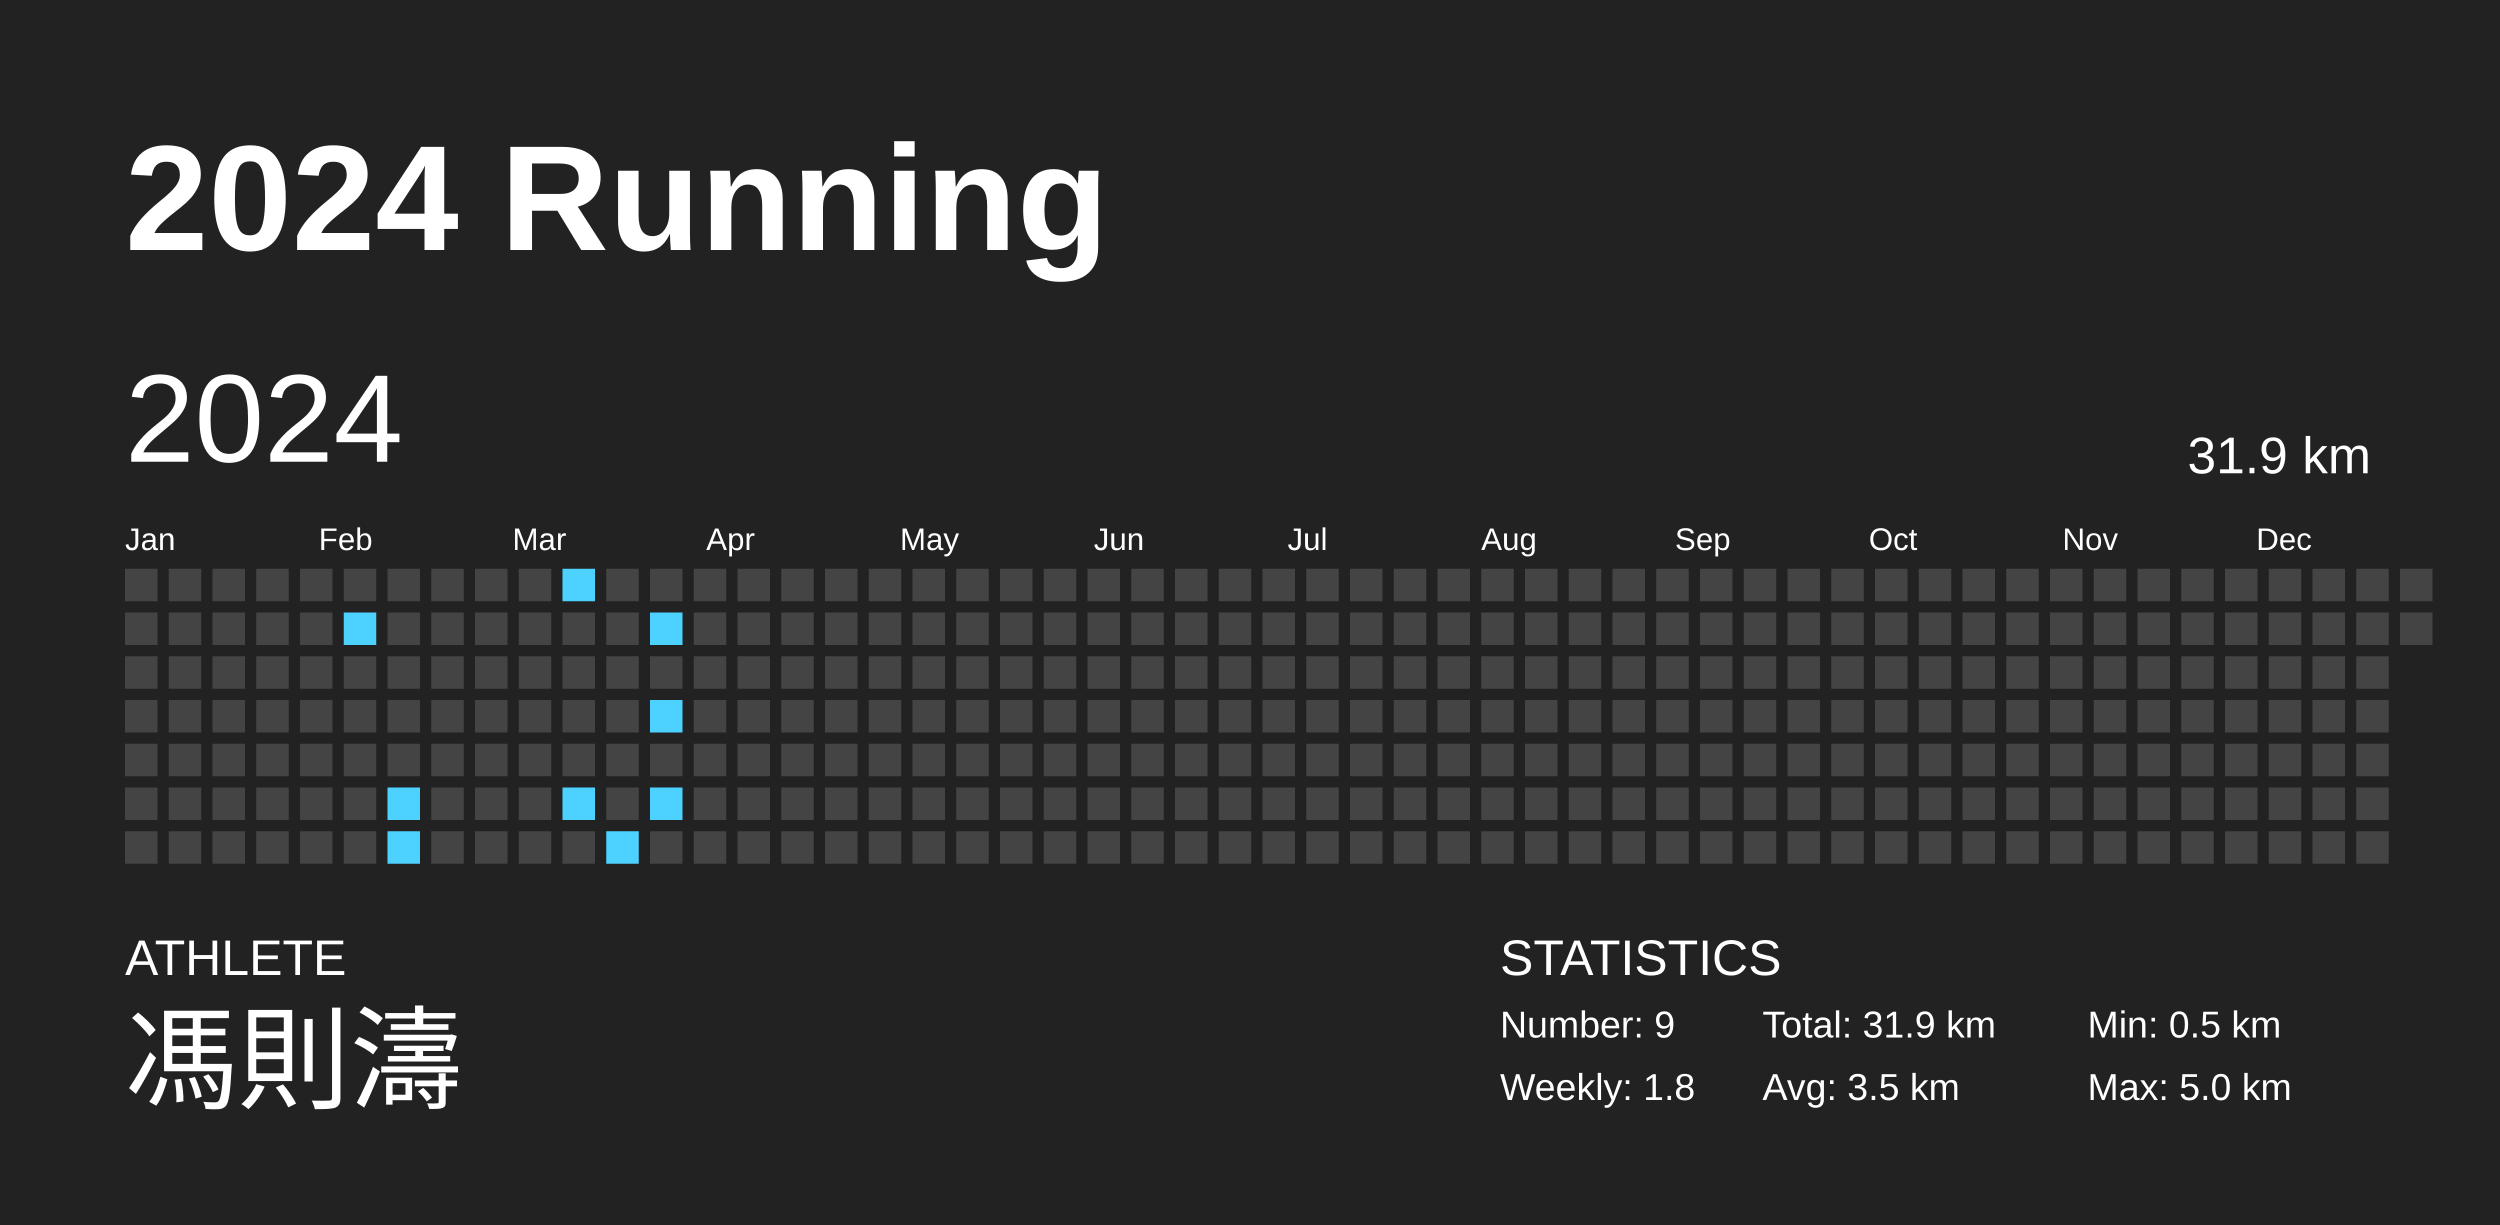
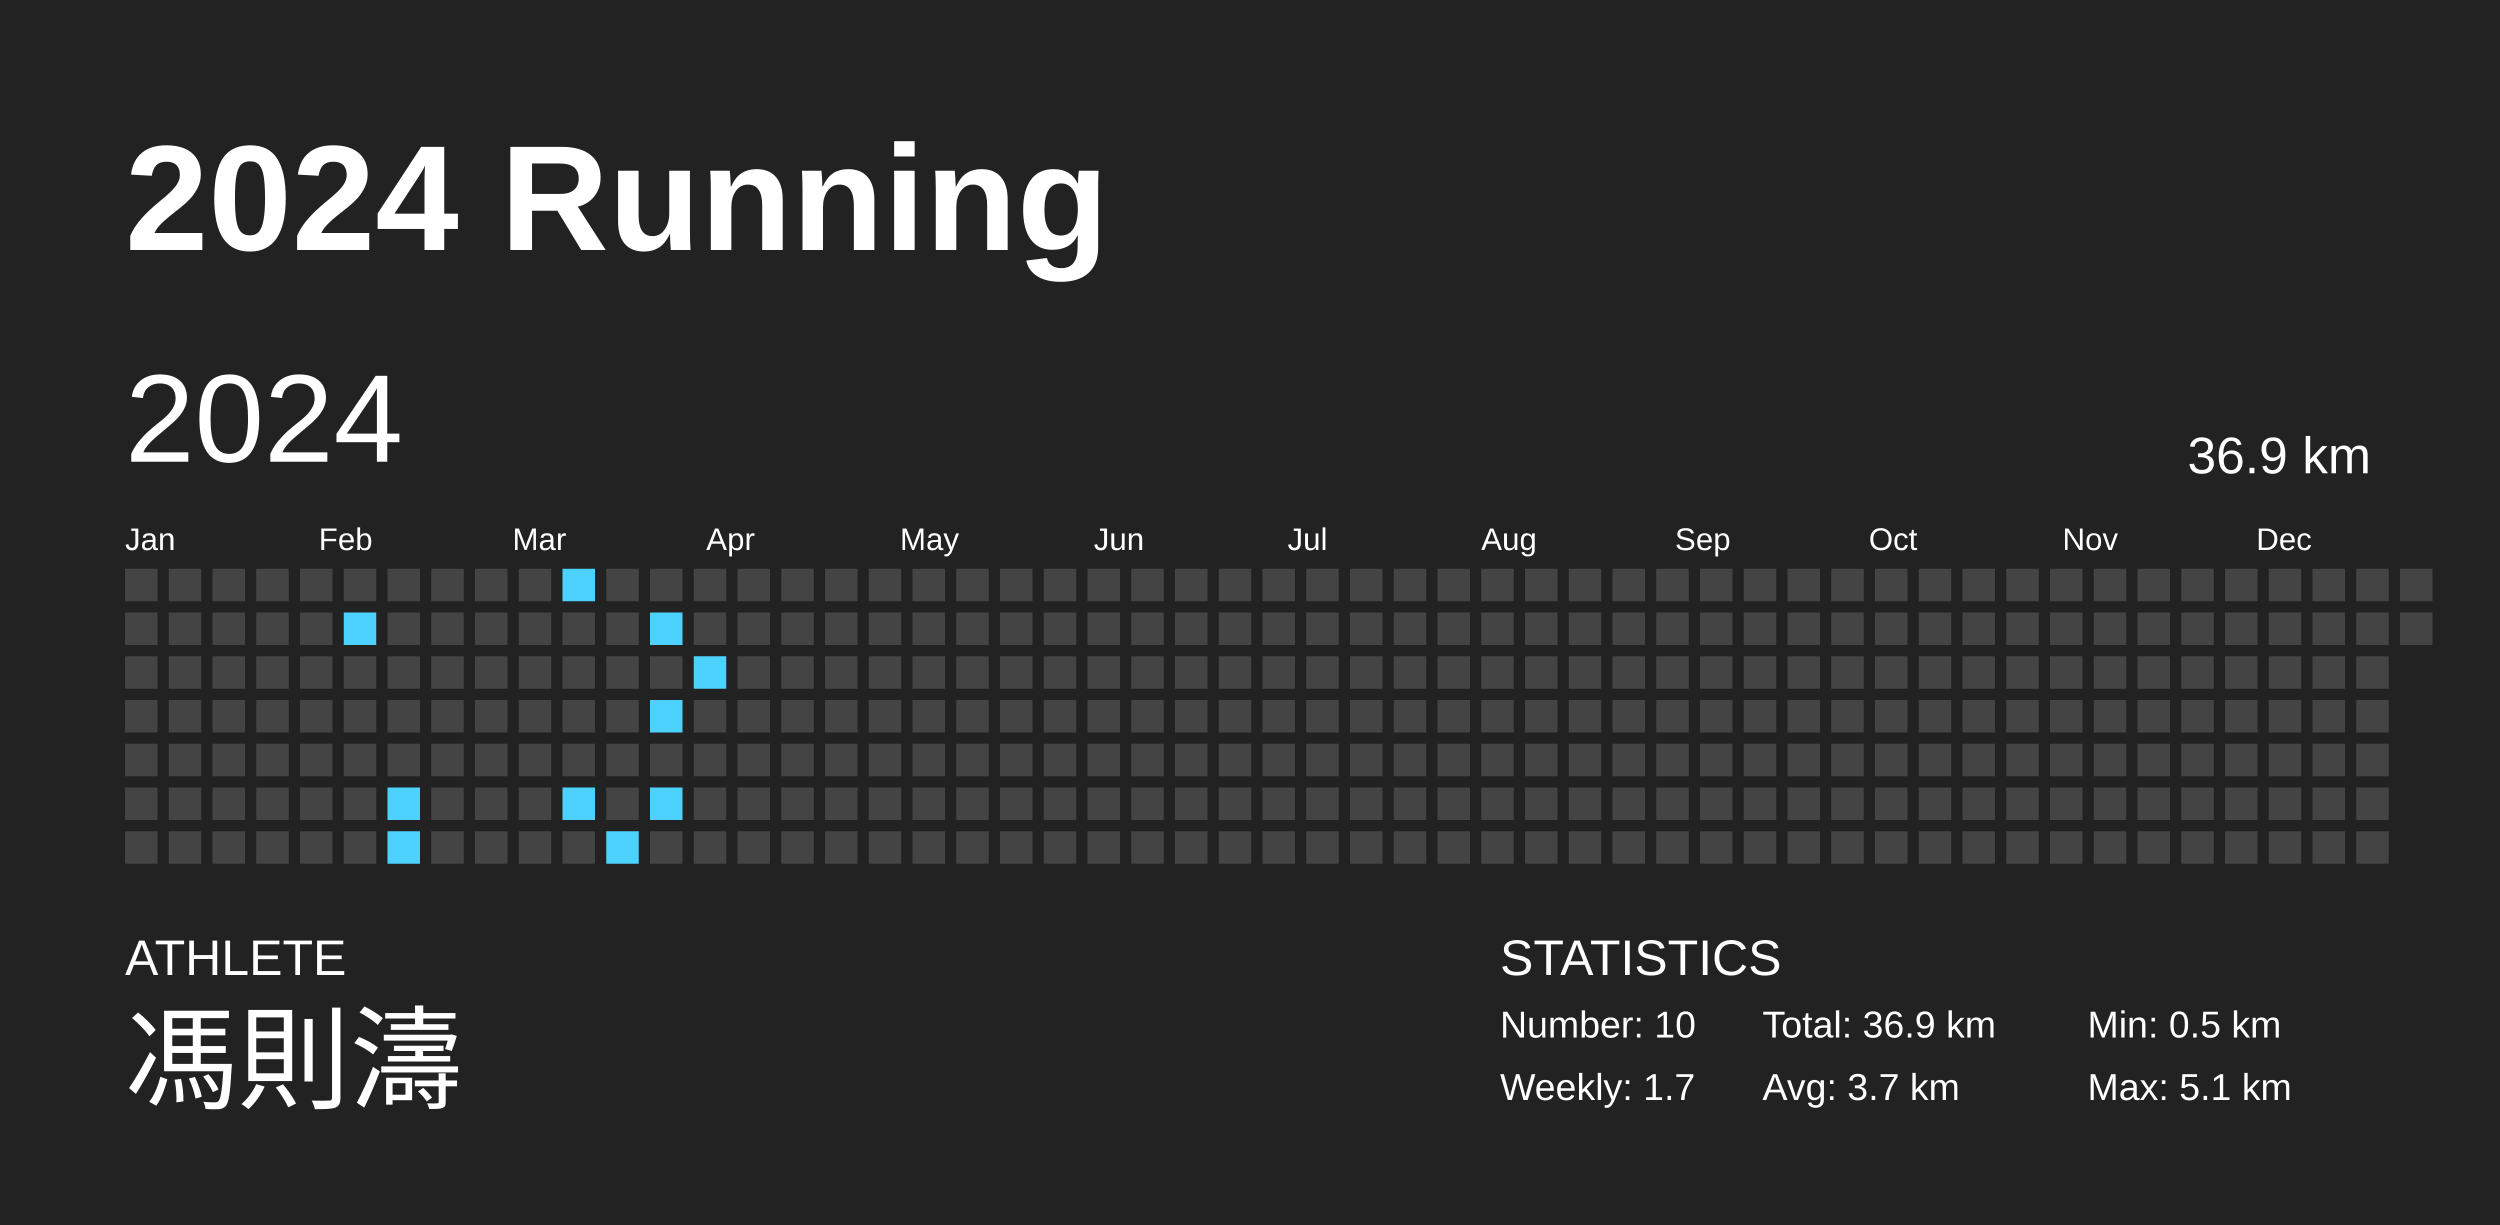
<svg xmlns="http://www.w3.org/2000/svg" baseProfile="full" height="98mm" version="1.1" viewBox="0,0,200,98" width="200mm">
  <defs />
  <rect fill="#222222" height="98" width="200" x="0" y="0" />
  <text fill="#FFFFFF" style="font-size:12px; font-family:Arial; font-weight:bold;" x="10" y="20">2024 Running</text>
  <text fill="#FFFFFF" style="font-size:4px; font-family:Arial" x="10" y="78">ATHLETE</text>
  <text fill="#FFFFFF" style="font-size:9px; font-family:Arial" x="10" y="88">馮則濤</text>
  <text fill="#FFFFFF" style="font-size:4px; font-family:Arial" x="120" y="78">STATISTICS</text>
-   <text fill="#FFFFFF" style="font-size:3px; font-family:Arial" x="120" y="83">Number: 9</text>
-   <text fill="#FFFFFF" style="font-size:3px; font-family:Arial" x="120" y="88">Weekly: 1.8</text>
-   <text fill="#FFFFFF" style="font-size:3px; font-family:Arial" x="141" y="83">Total: 31.9 km</text>
-   <text fill="#FFFFFF" style="font-size:3px; font-family:Arial" x="141" y="88">Avg: 3.5 km</text>
+   <text fill="#FFFFFF" style="font-size:3px; font-family:Arial" x="120" y="83">Number: 10</text>
+   <text fill="#FFFFFF" style="font-size:3px; font-family:Arial" x="120" y="88">Weekly: 1.7</text>
+   <text fill="#FFFFFF" style="font-size:3px; font-family:Arial" x="141" y="83">Total: 36.9 km</text>
+   <text fill="#FFFFFF" style="font-size:3px; font-family:Arial" x="141" y="88">Avg: 3.7 km</text>
  <text fill="#FFFFFF" style="font-size:3px; font-family:Arial" x="167" y="83">Min: 0.5 km</text>
-   <text fill="#FFFFFF" style="font-size:3px; font-family:Arial" x="167" y="88">Max: 5.0 km</text>
+   <text fill="#FFFFFF" style="font-size:3px; font-family:Arial" x="167" y="88">Max: 5.1 km</text>
  <text dominant-baseline="hanging" fill="#FFFFFF" style="font-size:10.0px; font-family:Arial;" x="10" y="30">2024</text>
-   <text dominant-baseline="hanging" fill="#FFFFFF" style="font-size:4.125px; font-family:Arial;" x="175" y="35">31.9 km</text>
+   <text dominant-baseline="hanging" fill="#FFFFFF" style="font-size:4.125px; font-family:Arial;" x="175" y="35">36.9 km</text>
  <text fill="#FFFFFF" style="font-size:2.5px; font-family:Arial" x="10.0" y="44">Jan</text>
  <text fill="#FFFFFF" style="font-size:2.5px; font-family:Arial" x="25.5" y="44">Feb</text>
  <text fill="#FFFFFF" style="font-size:2.5px; font-family:Arial" x="41.0" y="44">Mar</text>
  <text fill="#FFFFFF" style="font-size:2.5px; font-family:Arial" x="56.5" y="44">Apr</text>
  <text fill="#FFFFFF" style="font-size:2.5px; font-family:Arial" x="72.0" y="44">May</text>
  <text fill="#FFFFFF" style="font-size:2.5px; font-family:Arial" x="87.5" y="44">Jun</text>
  <text fill="#FFFFFF" style="font-size:2.5px; font-family:Arial" x="103.0" y="44">Jul</text>
  <text fill="#FFFFFF" style="font-size:2.5px; font-family:Arial" x="118.5" y="44">Aug</text>
  <text fill="#FFFFFF" style="font-size:2.5px; font-family:Arial" x="134.0" y="44">Sep</text>
  <text fill="#FFFFFF" style="font-size:2.5px; font-family:Arial" x="149.5" y="44">Oct</text>
  <text fill="#FFFFFF" style="font-size:2.5px; font-family:Arial" x="165.0" y="44">Nov</text>
  <text fill="#FFFFFF" style="font-size:2.5px; font-family:Arial" x="180.5" y="44">Dec</text>
  <rect fill="#444444" height="2.6" width="2.6" x="10.0" y="45.5" />
  <rect fill="#444444" height="2.6" width="2.6" x="10.0" y="49.0" />
  <rect fill="#444444" height="2.6" width="2.6" x="10.0" y="52.5" />
  <rect fill="#444444" height="2.6" width="2.6" x="10.0" y="56.0" />
  <rect fill="#444444" height="2.6" width="2.6" x="10.0" y="59.5" />
  <rect fill="#444444" height="2.6" width="2.6" x="10.0" y="63.0" />
  <rect fill="#444444" height="2.6" width="2.6" x="10.0" y="66.5" />
  <rect fill="#444444" height="2.6" width="2.6" x="13.5" y="45.5" />
  <rect fill="#444444" height="2.6" width="2.6" x="13.5" y="49.0" />
  <rect fill="#444444" height="2.6" width="2.6" x="13.5" y="52.5" />
  <rect fill="#444444" height="2.6" width="2.6" x="13.5" y="56.0" />
  <rect fill="#444444" height="2.6" width="2.6" x="13.5" y="59.5" />
  <rect fill="#444444" height="2.6" width="2.6" x="13.5" y="63.0" />
  <rect fill="#444444" height="2.6" width="2.6" x="13.5" y="66.5" />
  <rect fill="#444444" height="2.6" width="2.6" x="17.0" y="45.5" />
  <rect fill="#444444" height="2.6" width="2.6" x="17.0" y="49.0" />
  <rect fill="#444444" height="2.6" width="2.6" x="17.0" y="52.5" />
  <rect fill="#444444" height="2.6" width="2.6" x="17.0" y="56.0" />
  <rect fill="#444444" height="2.6" width="2.6" x="17.0" y="59.5" />
  <rect fill="#444444" height="2.6" width="2.6" x="17.0" y="63.0" />
  <rect fill="#444444" height="2.6" width="2.6" x="17.0" y="66.5" />
  <rect fill="#444444" height="2.6" width="2.6" x="20.5" y="45.5" />
  <rect fill="#444444" height="2.6" width="2.6" x="20.5" y="49.0" />
  <rect fill="#444444" height="2.6" width="2.6" x="20.5" y="52.5" />
  <rect fill="#444444" height="2.6" width="2.6" x="20.5" y="56.0" />
  <rect fill="#444444" height="2.6" width="2.6" x="20.5" y="59.5" />
  <rect fill="#444444" height="2.6" width="2.6" x="20.5" y="63.0" />
  <rect fill="#444444" height="2.6" width="2.6" x="20.5" y="66.5" />
  <rect fill="#444444" height="2.6" width="2.6" x="24.0" y="45.5" />
  <rect fill="#444444" height="2.6" width="2.6" x="24.0" y="49.0" />
  <rect fill="#444444" height="2.6" width="2.6" x="24.0" y="52.5" />
  <rect fill="#444444" height="2.6" width="2.6" x="24.0" y="56.0" />
  <rect fill="#444444" height="2.6" width="2.6" x="24.0" y="59.5" />
  <rect fill="#444444" height="2.6" width="2.6" x="24.0" y="63.0" />
  <rect fill="#444444" height="2.6" width="2.6" x="24.0" y="66.5" />
  <rect fill="#444444" height="2.6" width="2.6" x="27.5" y="45.5" />
  <rect fill="#4dd2ff" height="2.6" width="2.6" x="27.5" y="49.0" />
  <rect fill="#444444" height="2.6" width="2.6" x="27.5" y="52.5" />
  <rect fill="#444444" height="2.6" width="2.6" x="27.5" y="56.0" />
  <rect fill="#444444" height="2.6" width="2.6" x="27.5" y="59.5" />
  <rect fill="#444444" height="2.6" width="2.6" x="27.5" y="63.0" />
  <rect fill="#444444" height="2.6" width="2.6" x="27.5" y="66.5" />
  <rect fill="#444444" height="2.6" width="2.6" x="31.0" y="45.5" />
  <rect fill="#444444" height="2.6" width="2.6" x="31.0" y="49.0" />
  <rect fill="#444444" height="2.6" width="2.6" x="31.0" y="52.5" />
  <rect fill="#444444" height="2.6" width="2.6" x="31.0" y="56.0" />
  <rect fill="#444444" height="2.6" width="2.6" x="31.0" y="59.5" />
  <rect fill="#4dd2ff" height="2.6" width="2.6" x="31.0" y="63.0" />
  <rect fill="#4dd2ff" height="2.6" width="2.6" x="31.0" y="66.5" />
  <rect fill="#444444" height="2.6" width="2.6" x="34.5" y="45.5" />
  <rect fill="#444444" height="2.6" width="2.6" x="34.5" y="49.0" />
  <rect fill="#444444" height="2.6" width="2.6" x="34.5" y="52.5" />
  <rect fill="#444444" height="2.6" width="2.6" x="34.5" y="56.0" />
  <rect fill="#444444" height="2.6" width="2.6" x="34.5" y="59.5" />
  <rect fill="#444444" height="2.6" width="2.6" x="34.5" y="63.0" />
  <rect fill="#444444" height="2.6" width="2.6" x="34.5" y="66.5" />
  <rect fill="#444444" height="2.6" width="2.6" x="38.0" y="45.5" />
  <rect fill="#444444" height="2.6" width="2.6" x="38.0" y="49.0" />
  <rect fill="#444444" height="2.6" width="2.6" x="38.0" y="52.5" />
  <rect fill="#444444" height="2.6" width="2.6" x="38.0" y="56.0" />
  <rect fill="#444444" height="2.6" width="2.6" x="38.0" y="59.5" />
  <rect fill="#444444" height="2.6" width="2.6" x="38.0" y="63.0" />
  <rect fill="#444444" height="2.6" width="2.6" x="38.0" y="66.5" />
  <rect fill="#444444" height="2.6" width="2.6" x="41.5" y="45.5" />
  <rect fill="#444444" height="2.6" width="2.6" x="41.5" y="49.0" />
  <rect fill="#444444" height="2.6" width="2.6" x="41.5" y="52.5" />
  <rect fill="#444444" height="2.6" width="2.6" x="41.5" y="56.0" />
  <rect fill="#444444" height="2.6" width="2.6" x="41.5" y="59.5" />
  <rect fill="#444444" height="2.6" width="2.6" x="41.5" y="63.0" />
  <rect fill="#444444" height="2.6" width="2.6" x="41.5" y="66.5" />
  <rect fill="#4dd2ff" height="2.6" width="2.6" x="45.0" y="45.5" />
  <rect fill="#444444" height="2.6" width="2.6" x="45.0" y="49.0" />
  <rect fill="#444444" height="2.6" width="2.6" x="45.0" y="52.5" />
  <rect fill="#444444" height="2.6" width="2.6" x="45.0" y="56.0" />
  <rect fill="#444444" height="2.6" width="2.6" x="45.0" y="59.5" />
  <rect fill="#4dd2ff" height="2.6" width="2.6" x="45.0" y="63.0" />
  <rect fill="#444444" height="2.6" width="2.6" x="45.0" y="66.5" />
  <rect fill="#444444" height="2.6" width="2.6" x="48.5" y="45.5" />
  <rect fill="#444444" height="2.6" width="2.6" x="48.5" y="49.0" />
  <rect fill="#444444" height="2.6" width="2.6" x="48.5" y="52.5" />
  <rect fill="#444444" height="2.6" width="2.6" x="48.5" y="56.0" />
  <rect fill="#444444" height="2.6" width="2.6" x="48.5" y="59.5" />
  <rect fill="#444444" height="2.6" width="2.6" x="48.5" y="63.0" />
  <rect fill="#4dd2ff" height="2.6" width="2.6" x="48.5" y="66.5" />
  <rect fill="#444444" height="2.6" width="2.6" x="52.0" y="45.5" />
  <rect fill="#4dd2ff" height="2.6" width="2.6" x="52.0" y="49.0" />
  <rect fill="#444444" height="2.6" width="2.6" x="52.0" y="52.5" />
  <rect fill="#4dd2ff" height="2.6" width="2.6" x="52.0" y="56.0" />
  <rect fill="#444444" height="2.6" width="2.6" x="52.0" y="59.5" />
  <rect fill="#4dd2ff" height="2.6" width="2.6" x="52.0" y="63.0" />
  <rect fill="#444444" height="2.6" width="2.6" x="52.0" y="66.5" />
  <rect fill="#444444" height="2.6" width="2.6" x="55.5" y="45.5" />
  <rect fill="#444444" height="2.6" width="2.6" x="55.5" y="49.0" />
-   <rect fill="#444444" height="2.6" width="2.6" x="55.5" y="52.5" />
+   <rect fill="#4dd2ff" height="2.6" width="2.6" x="55.5" y="52.5" />
  <rect fill="#444444" height="2.6" width="2.6" x="55.5" y="56.0" />
  <rect fill="#444444" height="2.6" width="2.6" x="55.5" y="59.5" />
  <rect fill="#444444" height="2.6" width="2.6" x="55.5" y="63.0" />
  <rect fill="#444444" height="2.6" width="2.6" x="55.5" y="66.5" />
  <rect fill="#444444" height="2.6" width="2.6" x="59.0" y="45.5" />
  <rect fill="#444444" height="2.6" width="2.6" x="59.0" y="49.0" />
  <rect fill="#444444" height="2.6" width="2.6" x="59.0" y="52.5" />
  <rect fill="#444444" height="2.6" width="2.6" x="59.0" y="56.0" />
  <rect fill="#444444" height="2.6" width="2.6" x="59.0" y="59.5" />
  <rect fill="#444444" height="2.6" width="2.6" x="59.0" y="63.0" />
  <rect fill="#444444" height="2.6" width="2.6" x="59.0" y="66.5" />
  <rect fill="#444444" height="2.6" width="2.6" x="62.5" y="45.5" />
  <rect fill="#444444" height="2.6" width="2.6" x="62.5" y="49.0" />
  <rect fill="#444444" height="2.6" width="2.6" x="62.5" y="52.5" />
  <rect fill="#444444" height="2.6" width="2.6" x="62.5" y="56.0" />
  <rect fill="#444444" height="2.6" width="2.6" x="62.5" y="59.5" />
  <rect fill="#444444" height="2.6" width="2.6" x="62.5" y="63.0" />
  <rect fill="#444444" height="2.6" width="2.6" x="62.5" y="66.5" />
  <rect fill="#444444" height="2.6" width="2.6" x="66.0" y="45.5" />
  <rect fill="#444444" height="2.6" width="2.6" x="66.0" y="49.0" />
  <rect fill="#444444" height="2.6" width="2.6" x="66.0" y="52.5" />
  <rect fill="#444444" height="2.6" width="2.6" x="66.0" y="56.0" />
  <rect fill="#444444" height="2.6" width="2.6" x="66.0" y="59.5" />
  <rect fill="#444444" height="2.6" width="2.6" x="66.0" y="63.0" />
  <rect fill="#444444" height="2.6" width="2.6" x="66.0" y="66.5" />
  <rect fill="#444444" height="2.6" width="2.6" x="69.5" y="45.5" />
  <rect fill="#444444" height="2.6" width="2.6" x="69.5" y="49.0" />
  <rect fill="#444444" height="2.6" width="2.6" x="69.5" y="52.5" />
  <rect fill="#444444" height="2.6" width="2.6" x="69.5" y="56.0" />
  <rect fill="#444444" height="2.6" width="2.6" x="69.5" y="59.5" />
  <rect fill="#444444" height="2.6" width="2.6" x="69.5" y="63.0" />
  <rect fill="#444444" height="2.6" width="2.6" x="69.5" y="66.5" />
  <rect fill="#444444" height="2.6" width="2.6" x="73.0" y="45.5" />
  <rect fill="#444444" height="2.6" width="2.6" x="73.0" y="49.0" />
  <rect fill="#444444" height="2.6" width="2.6" x="73.0" y="52.5" />
  <rect fill="#444444" height="2.6" width="2.6" x="73.0" y="56.0" />
  <rect fill="#444444" height="2.6" width="2.6" x="73.0" y="59.5" />
  <rect fill="#444444" height="2.6" width="2.6" x="73.0" y="63.0" />
  <rect fill="#444444" height="2.6" width="2.6" x="73.0" y="66.5" />
  <rect fill="#444444" height="2.6" width="2.6" x="76.5" y="45.5" />
  <rect fill="#444444" height="2.6" width="2.6" x="76.5" y="49.0" />
  <rect fill="#444444" height="2.6" width="2.6" x="76.5" y="52.5" />
  <rect fill="#444444" height="2.6" width="2.6" x="76.5" y="56.0" />
  <rect fill="#444444" height="2.6" width="2.6" x="76.5" y="59.5" />
  <rect fill="#444444" height="2.6" width="2.6" x="76.5" y="63.0" />
  <rect fill="#444444" height="2.6" width="2.6" x="76.5" y="66.5" />
  <rect fill="#444444" height="2.6" width="2.6" x="80.0" y="45.5" />
  <rect fill="#444444" height="2.6" width="2.6" x="80.0" y="49.0" />
  <rect fill="#444444" height="2.6" width="2.6" x="80.0" y="52.5" />
  <rect fill="#444444" height="2.6" width="2.6" x="80.0" y="56.0" />
  <rect fill="#444444" height="2.6" width="2.6" x="80.0" y="59.5" />
  <rect fill="#444444" height="2.6" width="2.6" x="80.0" y="63.0" />
  <rect fill="#444444" height="2.6" width="2.6" x="80.0" y="66.5" />
  <rect fill="#444444" height="2.6" width="2.6" x="83.5" y="45.5" />
  <rect fill="#444444" height="2.6" width="2.6" x="83.5" y="49.0" />
  <rect fill="#444444" height="2.6" width="2.6" x="83.5" y="52.5" />
  <rect fill="#444444" height="2.6" width="2.6" x="83.5" y="56.0" />
  <rect fill="#444444" height="2.6" width="2.6" x="83.5" y="59.5" />
  <rect fill="#444444" height="2.6" width="2.6" x="83.5" y="63.0" />
  <rect fill="#444444" height="2.6" width="2.6" x="83.5" y="66.5" />
  <rect fill="#444444" height="2.6" width="2.6" x="87.0" y="45.5" />
  <rect fill="#444444" height="2.6" width="2.6" x="87.0" y="49.0" />
  <rect fill="#444444" height="2.6" width="2.6" x="87.0" y="52.5" />
  <rect fill="#444444" height="2.6" width="2.6" x="87.0" y="56.0" />
  <rect fill="#444444" height="2.6" width="2.6" x="87.0" y="59.5" />
  <rect fill="#444444" height="2.6" width="2.6" x="87.0" y="63.0" />
  <rect fill="#444444" height="2.6" width="2.6" x="87.0" y="66.5" />
  <rect fill="#444444" height="2.6" width="2.6" x="90.5" y="45.5" />
  <rect fill="#444444" height="2.6" width="2.6" x="90.5" y="49.0" />
  <rect fill="#444444" height="2.6" width="2.6" x="90.5" y="52.5" />
  <rect fill="#444444" height="2.6" width="2.6" x="90.5" y="56.0" />
  <rect fill="#444444" height="2.6" width="2.6" x="90.5" y="59.5" />
  <rect fill="#444444" height="2.6" width="2.6" x="90.5" y="63.0" />
  <rect fill="#444444" height="2.6" width="2.6" x="90.5" y="66.5" />
  <rect fill="#444444" height="2.6" width="2.6" x="94.0" y="45.5" />
  <rect fill="#444444" height="2.6" width="2.6" x="94.0" y="49.0" />
  <rect fill="#444444" height="2.6" width="2.6" x="94.0" y="52.5" />
  <rect fill="#444444" height="2.6" width="2.6" x="94.0" y="56.0" />
  <rect fill="#444444" height="2.6" width="2.6" x="94.0" y="59.5" />
  <rect fill="#444444" height="2.6" width="2.6" x="94.0" y="63.0" />
  <rect fill="#444444" height="2.6" width="2.6" x="94.0" y="66.5" />
  <rect fill="#444444" height="2.6" width="2.6" x="97.5" y="45.5" />
  <rect fill="#444444" height="2.6" width="2.6" x="97.5" y="49.0" />
  <rect fill="#444444" height="2.6" width="2.6" x="97.5" y="52.5" />
  <rect fill="#444444" height="2.6" width="2.6" x="97.5" y="56.0" />
  <rect fill="#444444" height="2.6" width="2.6" x="97.5" y="59.5" />
  <rect fill="#444444" height="2.6" width="2.6" x="97.5" y="63.0" />
  <rect fill="#444444" height="2.6" width="2.6" x="97.5" y="66.5" />
  <rect fill="#444444" height="2.6" width="2.6" x="101.0" y="45.5" />
  <rect fill="#444444" height="2.6" width="2.6" x="101.0" y="49.0" />
  <rect fill="#444444" height="2.6" width="2.6" x="101.0" y="52.5" />
  <rect fill="#444444" height="2.6" width="2.6" x="101.0" y="56.0" />
  <rect fill="#444444" height="2.6" width="2.6" x="101.0" y="59.5" />
  <rect fill="#444444" height="2.6" width="2.6" x="101.0" y="63.0" />
  <rect fill="#444444" height="2.6" width="2.6" x="101.0" y="66.5" />
  <rect fill="#444444" height="2.6" width="2.6" x="104.5" y="45.5" />
  <rect fill="#444444" height="2.6" width="2.6" x="104.5" y="49.0" />
  <rect fill="#444444" height="2.6" width="2.6" x="104.5" y="52.5" />
  <rect fill="#444444" height="2.6" width="2.6" x="104.5" y="56.0" />
  <rect fill="#444444" height="2.6" width="2.6" x="104.5" y="59.5" />
  <rect fill="#444444" height="2.6" width="2.6" x="104.5" y="63.0" />
  <rect fill="#444444" height="2.6" width="2.6" x="104.5" y="66.5" />
  <rect fill="#444444" height="2.6" width="2.6" x="108.0" y="45.5" />
  <rect fill="#444444" height="2.6" width="2.6" x="108.0" y="49.0" />
  <rect fill="#444444" height="2.6" width="2.6" x="108.0" y="52.5" />
  <rect fill="#444444" height="2.6" width="2.6" x="108.0" y="56.0" />
  <rect fill="#444444" height="2.6" width="2.6" x="108.0" y="59.5" />
  <rect fill="#444444" height="2.6" width="2.6" x="108.0" y="63.0" />
  <rect fill="#444444" height="2.6" width="2.6" x="108.0" y="66.5" />
  <rect fill="#444444" height="2.6" width="2.6" x="111.5" y="45.5" />
  <rect fill="#444444" height="2.6" width="2.6" x="111.5" y="49.0" />
  <rect fill="#444444" height="2.6" width="2.6" x="111.5" y="52.5" />
  <rect fill="#444444" height="2.6" width="2.6" x="111.5" y="56.0" />
  <rect fill="#444444" height="2.6" width="2.6" x="111.5" y="59.5" />
  <rect fill="#444444" height="2.6" width="2.6" x="111.5" y="63.0" />
  <rect fill="#444444" height="2.6" width="2.6" x="111.5" y="66.5" />
  <rect fill="#444444" height="2.6" width="2.6" x="115.0" y="45.5" />
  <rect fill="#444444" height="2.6" width="2.6" x="115.0" y="49.0" />
  <rect fill="#444444" height="2.6" width="2.6" x="115.0" y="52.5" />
  <rect fill="#444444" height="2.6" width="2.6" x="115.0" y="56.0" />
  <rect fill="#444444" height="2.6" width="2.6" x="115.0" y="59.5" />
  <rect fill="#444444" height="2.6" width="2.6" x="115.0" y="63.0" />
  <rect fill="#444444" height="2.6" width="2.6" x="115.0" y="66.5" />
  <rect fill="#444444" height="2.6" width="2.6" x="118.5" y="45.5" />
  <rect fill="#444444" height="2.6" width="2.6" x="118.5" y="49.0" />
  <rect fill="#444444" height="2.6" width="2.6" x="118.5" y="52.5" />
  <rect fill="#444444" height="2.6" width="2.6" x="118.5" y="56.0" />
  <rect fill="#444444" height="2.6" width="2.6" x="118.5" y="59.5" />
  <rect fill="#444444" height="2.6" width="2.6" x="118.5" y="63.0" />
  <rect fill="#444444" height="2.6" width="2.6" x="118.5" y="66.5" />
  <rect fill="#444444" height="2.6" width="2.6" x="122.0" y="45.5" />
  <rect fill="#444444" height="2.6" width="2.6" x="122.0" y="49.0" />
  <rect fill="#444444" height="2.6" width="2.6" x="122.0" y="52.5" />
  <rect fill="#444444" height="2.6" width="2.6" x="122.0" y="56.0" />
  <rect fill="#444444" height="2.6" width="2.6" x="122.0" y="59.5" />
  <rect fill="#444444" height="2.6" width="2.6" x="122.0" y="63.0" />
  <rect fill="#444444" height="2.6" width="2.6" x="122.0" y="66.5" />
  <rect fill="#444444" height="2.6" width="2.6" x="125.5" y="45.5" />
  <rect fill="#444444" height="2.6" width="2.6" x="125.5" y="49.0" />
  <rect fill="#444444" height="2.6" width="2.6" x="125.5" y="52.5" />
  <rect fill="#444444" height="2.6" width="2.6" x="125.5" y="56.0" />
  <rect fill="#444444" height="2.6" width="2.6" x="125.5" y="59.5" />
  <rect fill="#444444" height="2.6" width="2.6" x="125.5" y="63.0" />
  <rect fill="#444444" height="2.6" width="2.6" x="125.5" y="66.5" />
  <rect fill="#444444" height="2.6" width="2.6" x="129.0" y="45.5" />
  <rect fill="#444444" height="2.6" width="2.6" x="129.0" y="49.0" />
  <rect fill="#444444" height="2.6" width="2.6" x="129.0" y="52.5" />
  <rect fill="#444444" height="2.6" width="2.6" x="129.0" y="56.0" />
  <rect fill="#444444" height="2.6" width="2.6" x="129.0" y="59.5" />
  <rect fill="#444444" height="2.6" width="2.6" x="129.0" y="63.0" />
  <rect fill="#444444" height="2.6" width="2.6" x="129.0" y="66.5" />
  <rect fill="#444444" height="2.6" width="2.6" x="132.5" y="45.5" />
  <rect fill="#444444" height="2.6" width="2.6" x="132.5" y="49.0" />
  <rect fill="#444444" height="2.6" width="2.6" x="132.5" y="52.5" />
  <rect fill="#444444" height="2.6" width="2.6" x="132.5" y="56.0" />
  <rect fill="#444444" height="2.6" width="2.6" x="132.5" y="59.5" />
  <rect fill="#444444" height="2.6" width="2.6" x="132.5" y="63.0" />
  <rect fill="#444444" height="2.6" width="2.6" x="132.5" y="66.5" />
  <rect fill="#444444" height="2.6" width="2.6" x="136.0" y="45.5" />
  <rect fill="#444444" height="2.6" width="2.6" x="136.0" y="49.0" />
  <rect fill="#444444" height="2.6" width="2.6" x="136.0" y="52.5" />
  <rect fill="#444444" height="2.6" width="2.6" x="136.0" y="56.0" />
  <rect fill="#444444" height="2.6" width="2.6" x="136.0" y="59.5" />
  <rect fill="#444444" height="2.6" width="2.6" x="136.0" y="63.0" />
  <rect fill="#444444" height="2.6" width="2.6" x="136.0" y="66.5" />
  <rect fill="#444444" height="2.6" width="2.6" x="139.5" y="45.5" />
  <rect fill="#444444" height="2.6" width="2.6" x="139.5" y="49.0" />
  <rect fill="#444444" height="2.6" width="2.6" x="139.5" y="52.5" />
  <rect fill="#444444" height="2.6" width="2.6" x="139.5" y="56.0" />
  <rect fill="#444444" height="2.6" width="2.6" x="139.5" y="59.5" />
  <rect fill="#444444" height="2.6" width="2.6" x="139.5" y="63.0" />
  <rect fill="#444444" height="2.6" width="2.6" x="139.5" y="66.5" />
  <rect fill="#444444" height="2.6" width="2.6" x="143.0" y="45.5" />
  <rect fill="#444444" height="2.6" width="2.6" x="143.0" y="49.0" />
  <rect fill="#444444" height="2.6" width="2.6" x="143.0" y="52.5" />
  <rect fill="#444444" height="2.6" width="2.6" x="143.0" y="56.0" />
  <rect fill="#444444" height="2.6" width="2.6" x="143.0" y="59.5" />
  <rect fill="#444444" height="2.6" width="2.6" x="143.0" y="63.0" />
  <rect fill="#444444" height="2.6" width="2.6" x="143.0" y="66.5" />
  <rect fill="#444444" height="2.6" width="2.6" x="146.5" y="45.5" />
  <rect fill="#444444" height="2.6" width="2.6" x="146.5" y="49.0" />
  <rect fill="#444444" height="2.6" width="2.6" x="146.5" y="52.5" />
  <rect fill="#444444" height="2.6" width="2.6" x="146.5" y="56.0" />
  <rect fill="#444444" height="2.6" width="2.6" x="146.5" y="59.5" />
  <rect fill="#444444" height="2.6" width="2.6" x="146.5" y="63.0" />
  <rect fill="#444444" height="2.6" width="2.6" x="146.5" y="66.5" />
  <rect fill="#444444" height="2.6" width="2.6" x="150.0" y="45.5" />
  <rect fill="#444444" height="2.6" width="2.6" x="150.0" y="49.0" />
  <rect fill="#444444" height="2.6" width="2.6" x="150.0" y="52.5" />
  <rect fill="#444444" height="2.6" width="2.6" x="150.0" y="56.0" />
  <rect fill="#444444" height="2.6" width="2.6" x="150.0" y="59.5" />
  <rect fill="#444444" height="2.6" width="2.6" x="150.0" y="63.0" />
  <rect fill="#444444" height="2.6" width="2.6" x="150.0" y="66.5" />
  <rect fill="#444444" height="2.6" width="2.6" x="153.5" y="45.5" />
  <rect fill="#444444" height="2.6" width="2.6" x="153.5" y="49.0" />
  <rect fill="#444444" height="2.6" width="2.6" x="153.5" y="52.5" />
  <rect fill="#444444" height="2.6" width="2.6" x="153.5" y="56.0" />
  <rect fill="#444444" height="2.6" width="2.6" x="153.5" y="59.5" />
  <rect fill="#444444" height="2.6" width="2.6" x="153.5" y="63.0" />
  <rect fill="#444444" height="2.6" width="2.6" x="153.5" y="66.5" />
  <rect fill="#444444" height="2.6" width="2.6" x="157.0" y="45.5" />
  <rect fill="#444444" height="2.6" width="2.6" x="157.0" y="49.0" />
  <rect fill="#444444" height="2.6" width="2.6" x="157.0" y="52.5" />
  <rect fill="#444444" height="2.6" width="2.6" x="157.0" y="56.0" />
  <rect fill="#444444" height="2.6" width="2.6" x="157.0" y="59.5" />
  <rect fill="#444444" height="2.6" width="2.6" x="157.0" y="63.0" />
  <rect fill="#444444" height="2.6" width="2.6" x="157.0" y="66.5" />
  <rect fill="#444444" height="2.6" width="2.6" x="160.5" y="45.5" />
  <rect fill="#444444" height="2.6" width="2.6" x="160.5" y="49.0" />
  <rect fill="#444444" height="2.6" width="2.6" x="160.5" y="52.5" />
  <rect fill="#444444" height="2.6" width="2.6" x="160.5" y="56.0" />
  <rect fill="#444444" height="2.6" width="2.6" x="160.5" y="59.5" />
  <rect fill="#444444" height="2.6" width="2.6" x="160.5" y="63.0" />
  <rect fill="#444444" height="2.6" width="2.6" x="160.5" y="66.5" />
  <rect fill="#444444" height="2.6" width="2.6" x="164.0" y="45.5" />
  <rect fill="#444444" height="2.6" width="2.6" x="164.0" y="49.0" />
  <rect fill="#444444" height="2.6" width="2.6" x="164.0" y="52.5" />
  <rect fill="#444444" height="2.6" width="2.6" x="164.0" y="56.0" />
  <rect fill="#444444" height="2.6" width="2.6" x="164.0" y="59.5" />
  <rect fill="#444444" height="2.6" width="2.6" x="164.0" y="63.0" />
  <rect fill="#444444" height="2.6" width="2.6" x="164.0" y="66.5" />
  <rect fill="#444444" height="2.6" width="2.6" x="167.5" y="45.5" />
  <rect fill="#444444" height="2.6" width="2.6" x="167.5" y="49.0" />
  <rect fill="#444444" height="2.6" width="2.6" x="167.5" y="52.5" />
  <rect fill="#444444" height="2.6" width="2.6" x="167.5" y="56.0" />
  <rect fill="#444444" height="2.6" width="2.6" x="167.5" y="59.5" />
  <rect fill="#444444" height="2.6" width="2.6" x="167.5" y="63.0" />
  <rect fill="#444444" height="2.6" width="2.6" x="167.5" y="66.5" />
  <rect fill="#444444" height="2.6" width="2.6" x="171.0" y="45.5" />
  <rect fill="#444444" height="2.6" width="2.6" x="171.0" y="49.0" />
  <rect fill="#444444" height="2.6" width="2.6" x="171.0" y="52.5" />
  <rect fill="#444444" height="2.6" width="2.6" x="171.0" y="56.0" />
  <rect fill="#444444" height="2.6" width="2.6" x="171.0" y="59.5" />
  <rect fill="#444444" height="2.6" width="2.6" x="171.0" y="63.0" />
  <rect fill="#444444" height="2.6" width="2.6" x="171.0" y="66.5" />
  <rect fill="#444444" height="2.6" width="2.6" x="174.5" y="45.5" />
  <rect fill="#444444" height="2.6" width="2.6" x="174.5" y="49.0" />
  <rect fill="#444444" height="2.6" width="2.6" x="174.5" y="52.5" />
  <rect fill="#444444" height="2.6" width="2.6" x="174.5" y="56.0" />
  <rect fill="#444444" height="2.6" width="2.6" x="174.5" y="59.5" />
  <rect fill="#444444" height="2.6" width="2.6" x="174.5" y="63.0" />
  <rect fill="#444444" height="2.6" width="2.6" x="174.5" y="66.5" />
  <rect fill="#444444" height="2.6" width="2.6" x="178.0" y="45.5" />
  <rect fill="#444444" height="2.6" width="2.6" x="178.0" y="49.0" />
  <rect fill="#444444" height="2.6" width="2.6" x="178.0" y="52.5" />
  <rect fill="#444444" height="2.6" width="2.6" x="178.0" y="56.0" />
  <rect fill="#444444" height="2.6" width="2.6" x="178.0" y="59.5" />
  <rect fill="#444444" height="2.6" width="2.6" x="178.0" y="63.0" />
  <rect fill="#444444" height="2.6" width="2.6" x="178.0" y="66.5" />
  <rect fill="#444444" height="2.6" width="2.6" x="181.5" y="45.5" />
  <rect fill="#444444" height="2.6" width="2.6" x="181.5" y="49.0" />
  <rect fill="#444444" height="2.6" width="2.6" x="181.5" y="52.5" />
  <rect fill="#444444" height="2.6" width="2.6" x="181.5" y="56.0" />
  <rect fill="#444444" height="2.6" width="2.6" x="181.5" y="59.5" />
  <rect fill="#444444" height="2.6" width="2.6" x="181.5" y="63.0" />
  <rect fill="#444444" height="2.6" width="2.6" x="181.5" y="66.5" />
  <rect fill="#444444" height="2.6" width="2.6" x="185.0" y="45.5" />
  <rect fill="#444444" height="2.6" width="2.6" x="185.0" y="49.0" />
  <rect fill="#444444" height="2.6" width="2.6" x="185.0" y="52.5" />
  <rect fill="#444444" height="2.6" width="2.6" x="185.0" y="56.0" />
  <rect fill="#444444" height="2.6" width="2.6" x="185.0" y="59.5" />
  <rect fill="#444444" height="2.6" width="2.6" x="185.0" y="63.0" />
  <rect fill="#444444" height="2.6" width="2.6" x="185.0" y="66.5" />
  <rect fill="#444444" height="2.6" width="2.6" x="188.5" y="45.5" />
  <rect fill="#444444" height="2.6" width="2.6" x="188.5" y="49.0" />
  <rect fill="#444444" height="2.6" width="2.6" x="188.5" y="52.5" />
  <rect fill="#444444" height="2.6" width="2.6" x="188.5" y="56.0" />
  <rect fill="#444444" height="2.6" width="2.6" x="188.5" y="59.5" />
  <rect fill="#444444" height="2.6" width="2.6" x="188.5" y="63.0" />
  <rect fill="#444444" height="2.6" width="2.6" x="188.5" y="66.5" />
  <rect fill="#444444" height="2.6" width="2.6" x="192.0" y="45.5" />
  <rect fill="#444444" height="2.6" width="2.6" x="192.0" y="49.0" />
</svg>
